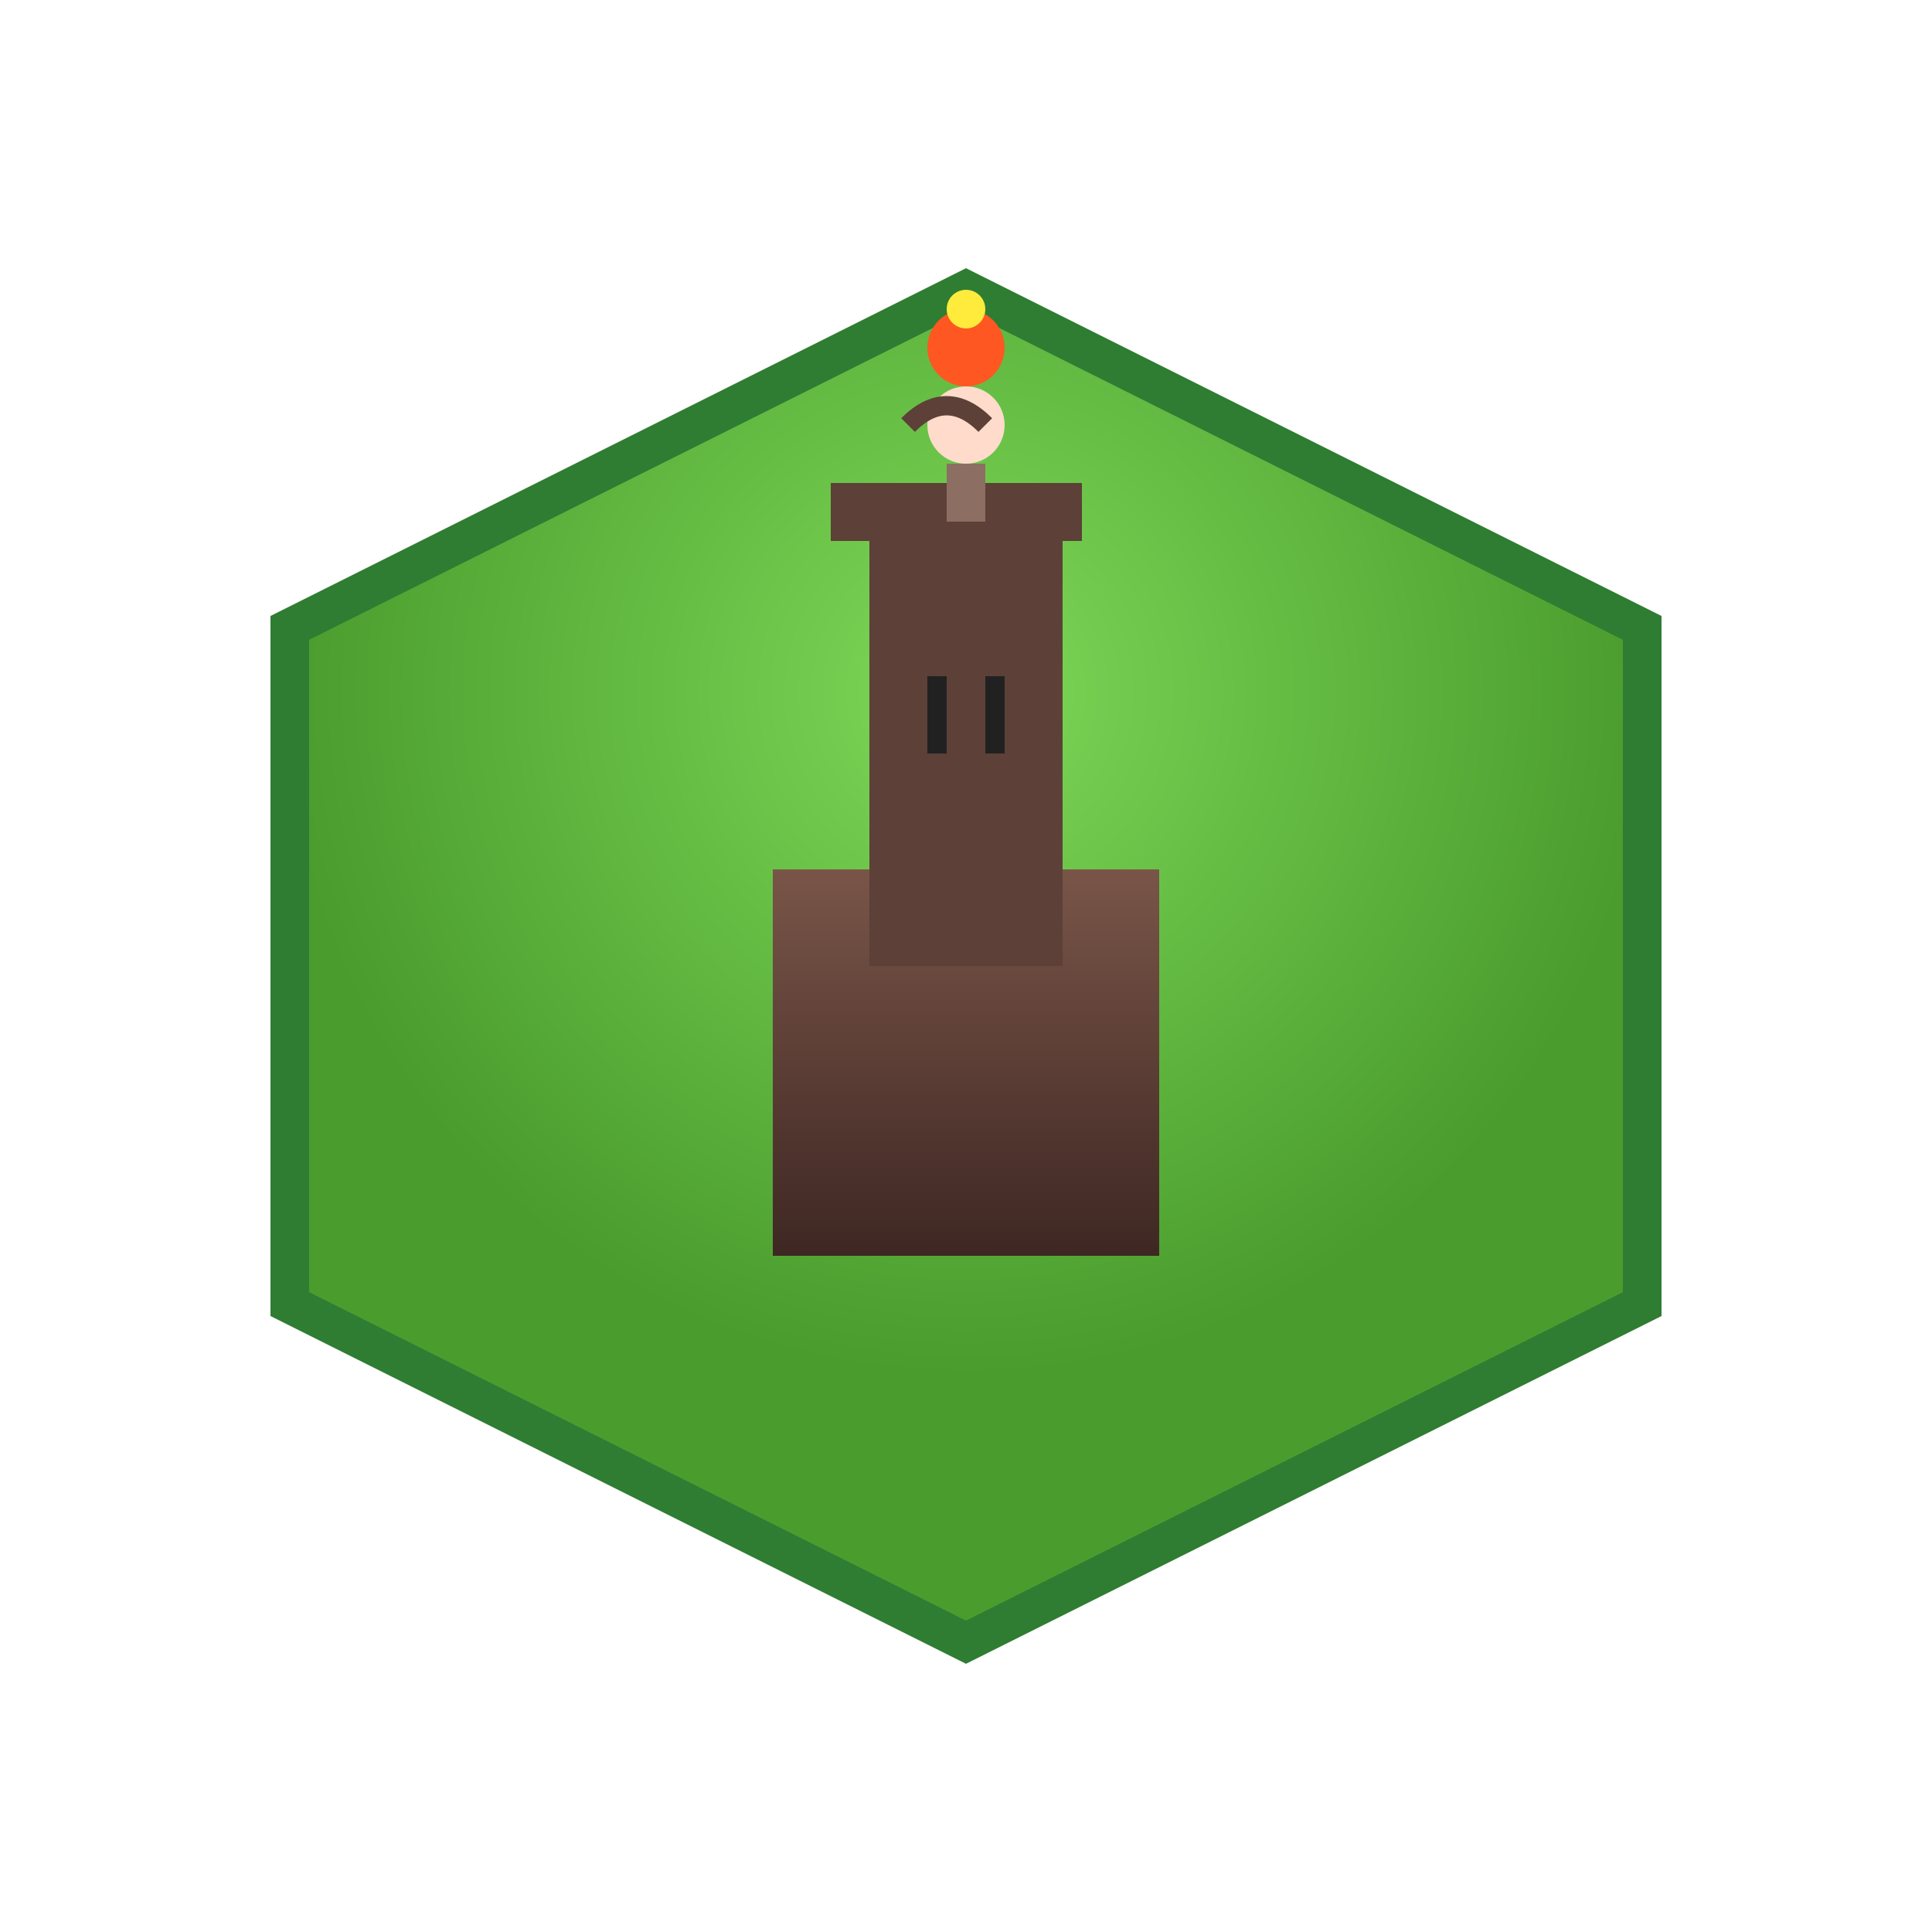
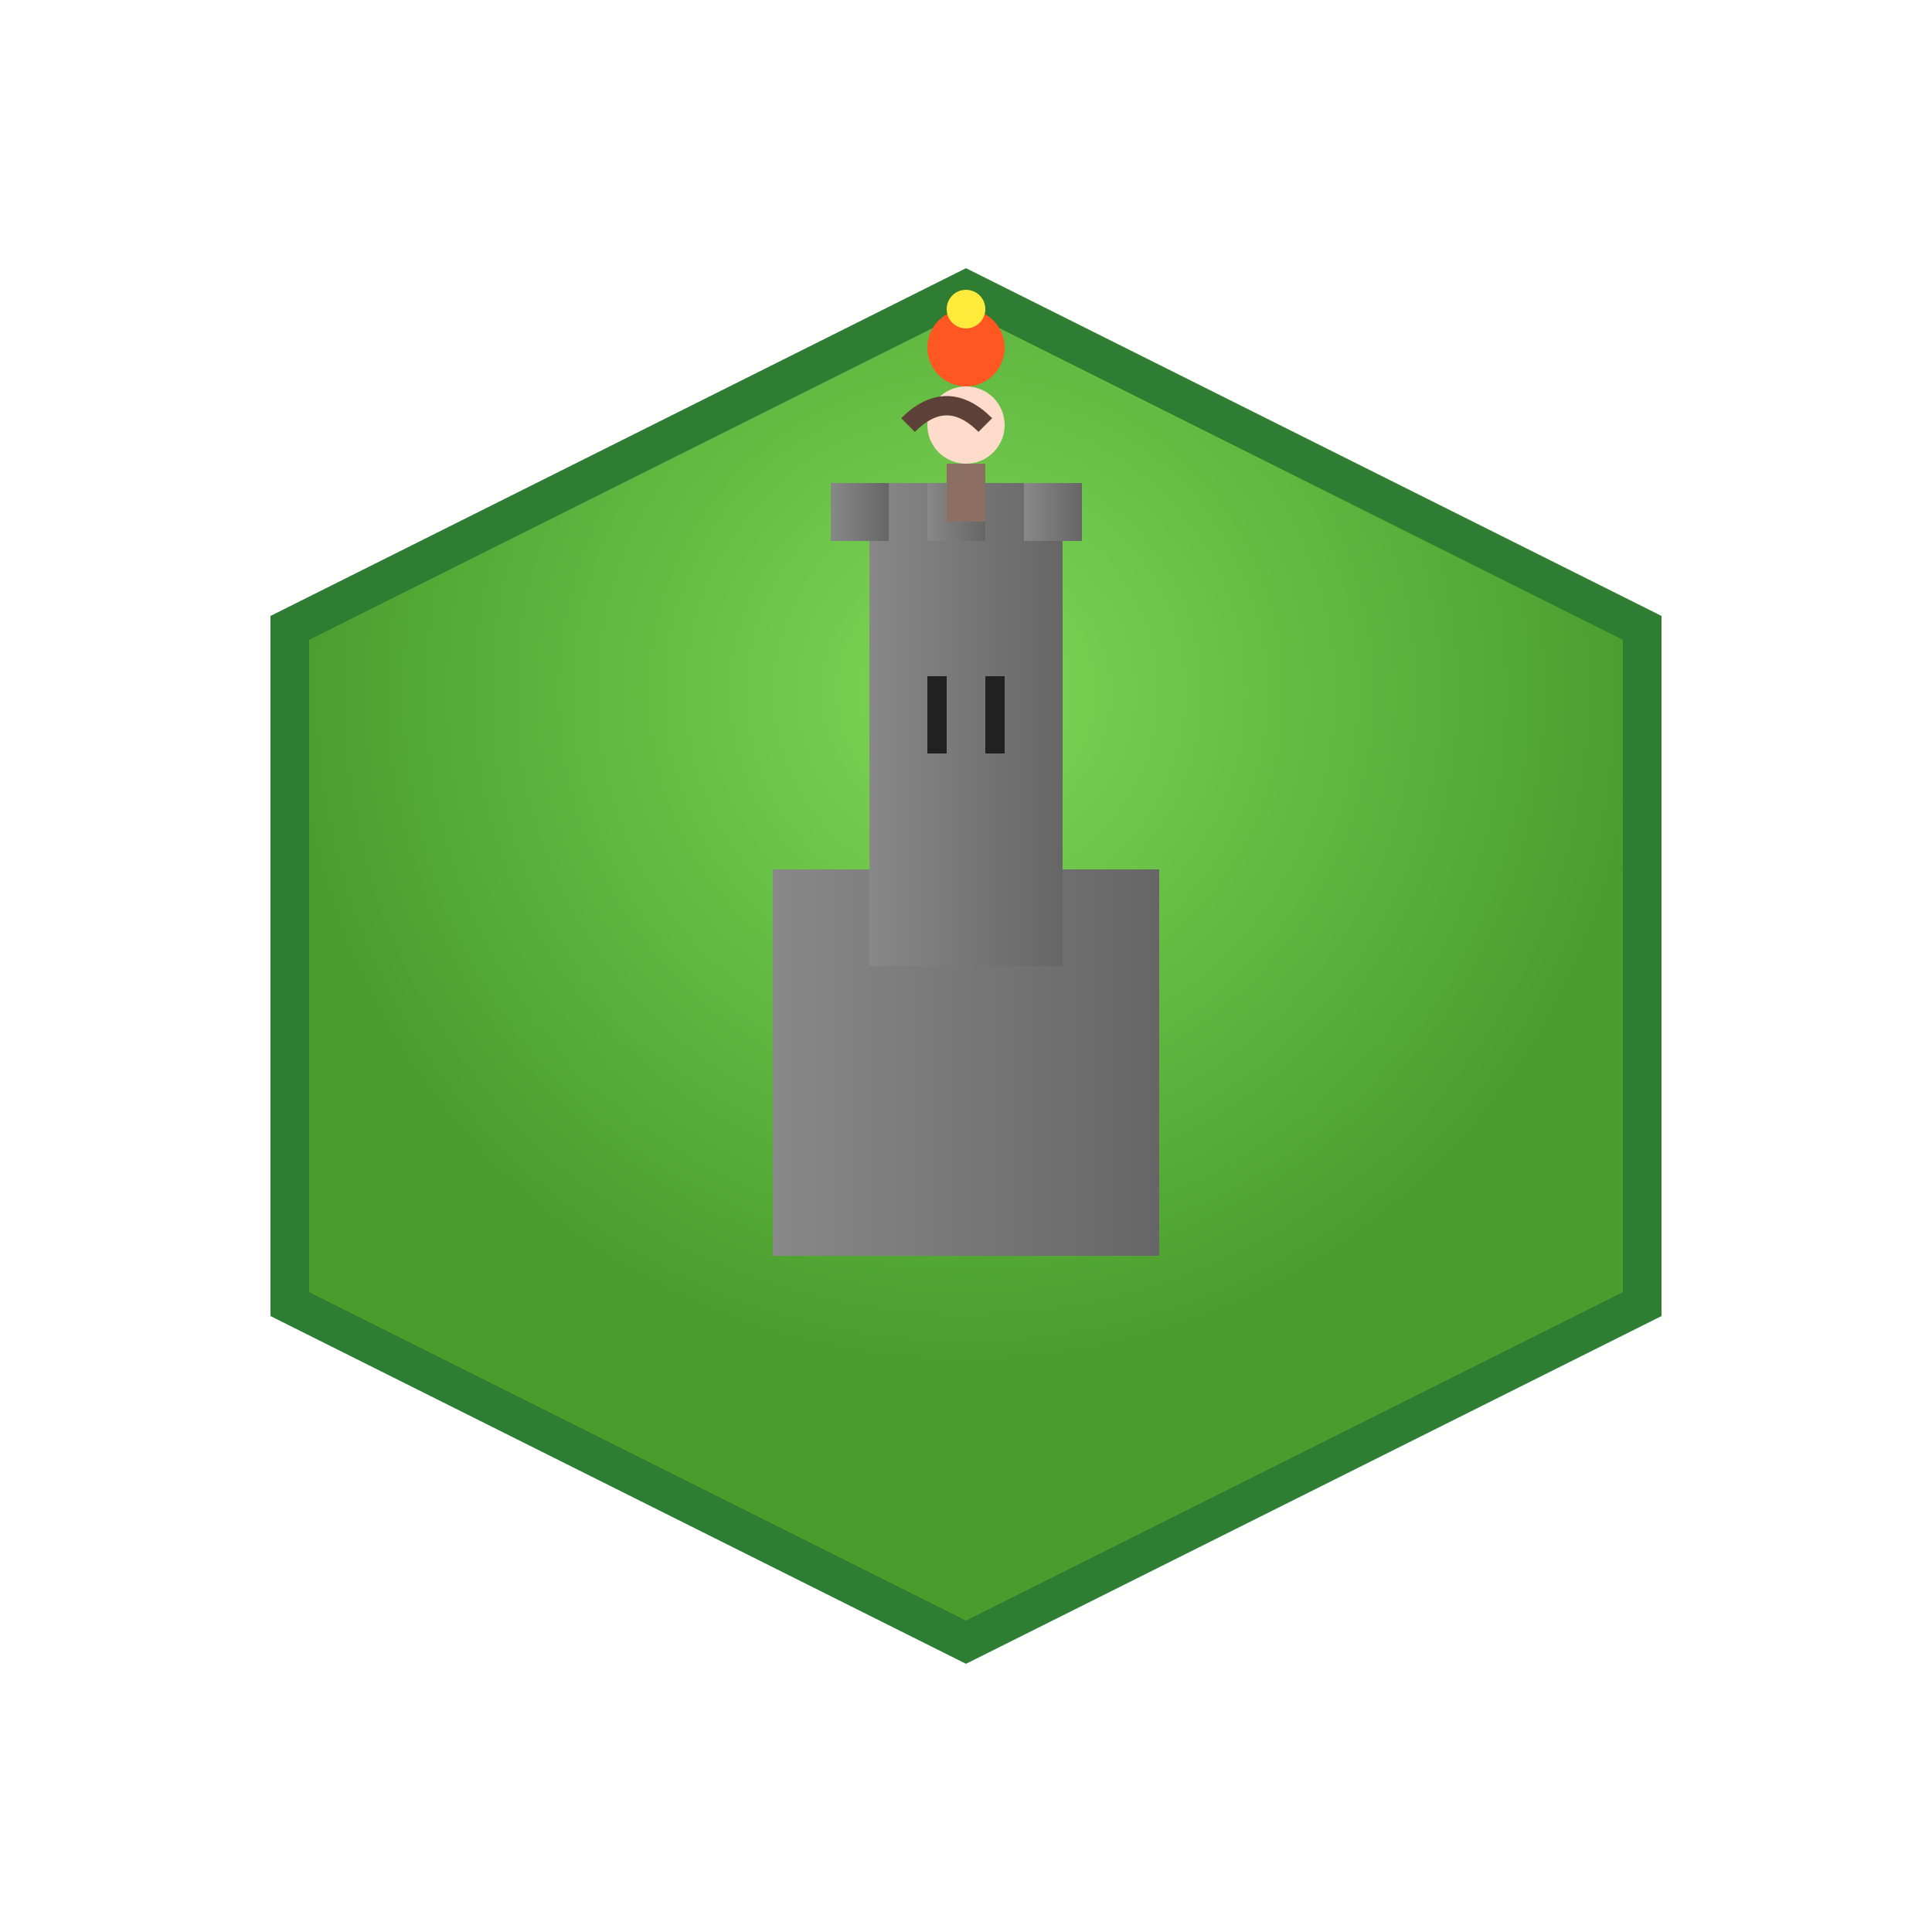
<svg xmlns="http://www.w3.org/2000/svg" viewBox="0 0 100 100">
  <defs>
+     <linearGradient id="playerColor">
+       <stop offset="0%" stop-color="#888888" />
+       <stop offset="100%" stop-color="#666666" />
+     </linearGradient>
    <radialGradient id="grassGrad" cx="50%" cy="30%">
      <stop offset="0%" stop-color="#7dd857" />
      <stop offset="100%" stop-color="#4a9c2d" />
    </radialGradient>
    <linearGradient id="castleGrad" x1="0%" y1="0%" x2="0%" y2="100%">
      <stop offset="0%" stop-color="#795548" />
      <stop offset="100%" stop-color="#3e2723" />
    </linearGradient>
  </defs>
  <polygon points="50,15 85,32.5 85,67.5 50,85 15,67.5 15,32.5" fill="url(#grassGrad)" stroke="#2e7d32" stroke-width="2" />
-   <rect x="40" y="45" width="20" height="20" fill="url(#castleGrad)" />
-   <rect x="45" y="25" width="10" height="25" fill="#5d4037" />
-   <rect x="43" y="25" width="3" height="3" fill="#5d4037" />
-   <rect x="48" y="25" width="3" height="3" fill="#5d4037" />
-   <rect x="53" y="25" width="3" height="3" fill="#5d4037" />
+   <rect x="40" y="45" width="20" height="20" fill="url(#playerColor)" />
+   <rect x="45" y="25" width="10" height="25" fill="url(#playerColor)" />
+   <rect x="43" y="25" width="3" height="3" fill="url(#playerColor)" />
+   <rect x="48" y="25" width="3" height="3" fill="url(#playerColor)" />
+   <rect x="53" y="25" width="3" height="3" fill="url(#playerColor)" />
  <rect x="48" y="35" width="1" height="4" fill="#212121" />
  <rect x="51" y="35" width="1" height="4" fill="#212121" />
  <circle cx="50" cy="22" r="2" fill="#ffdbcb" />
  <rect x="49" y="24" width="2" height="3" fill="#8d6e63" />
  <path d="M47 22 Q49 20 51 22" stroke="#5d4037" stroke-width="1" fill="none" />
  <circle cx="50" cy="18" r="2" fill="#ff5722" />
  <circle cx="50" cy="16" r="1" fill="#ffeb3b" />
</svg>
